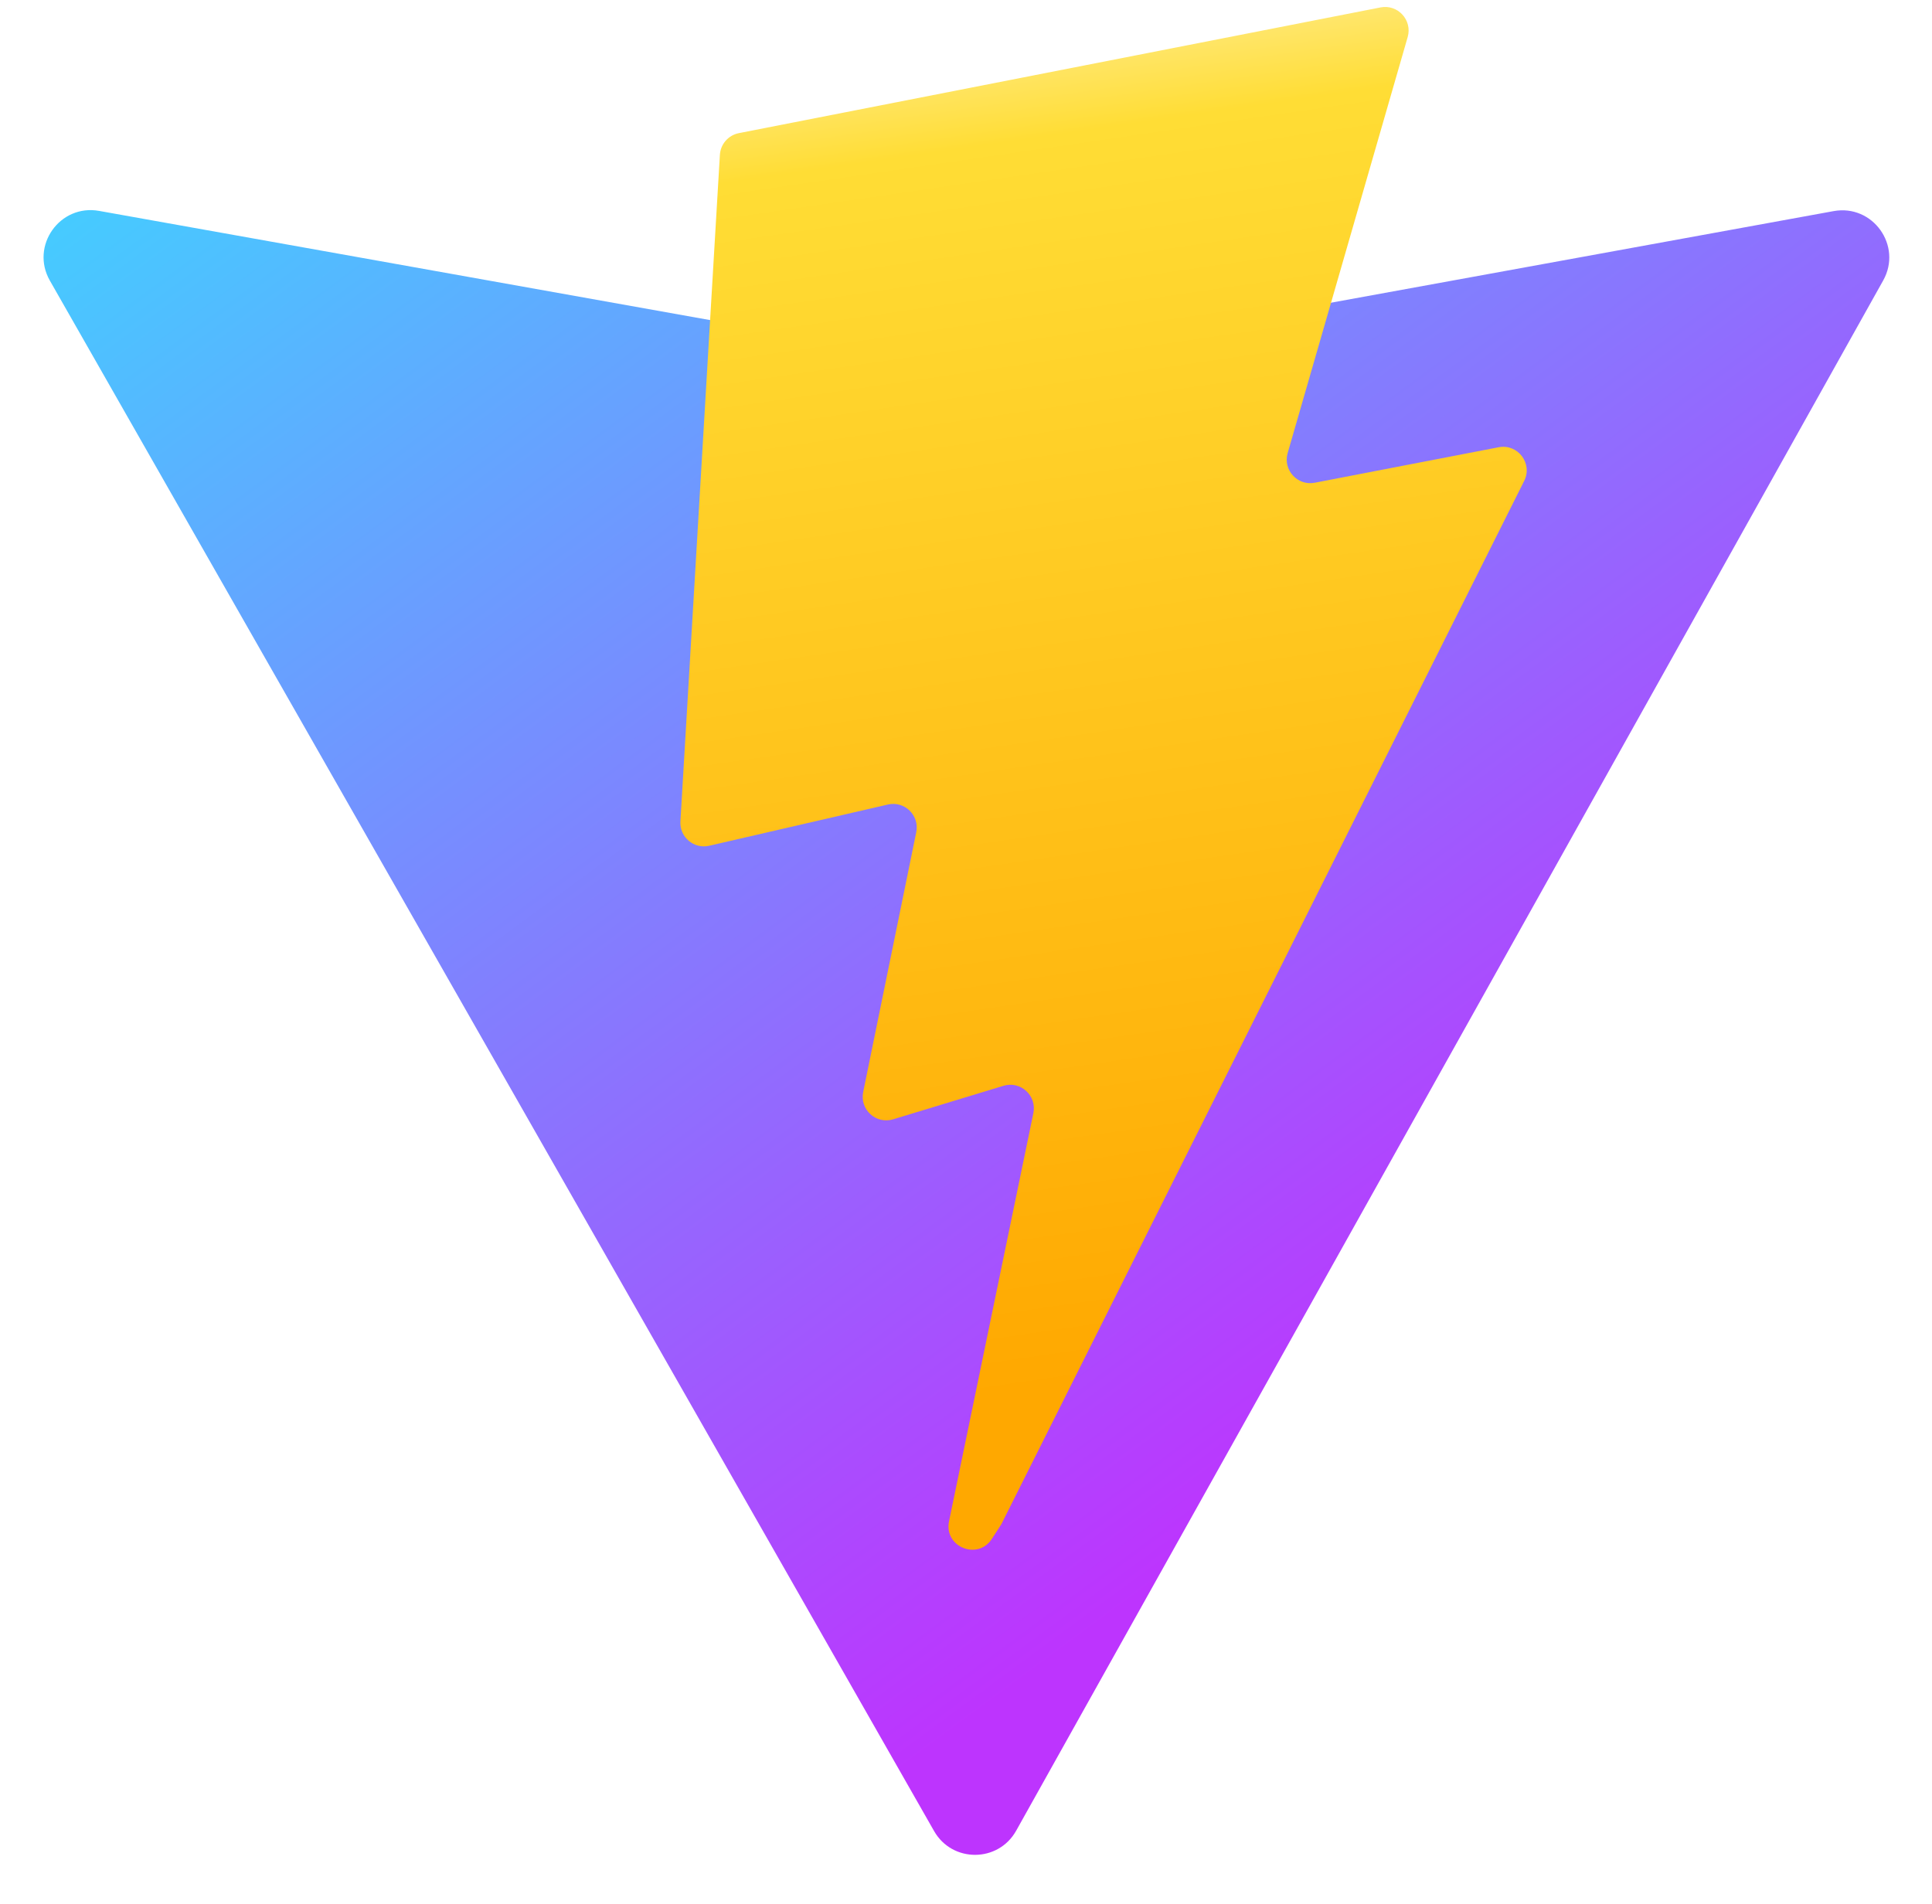
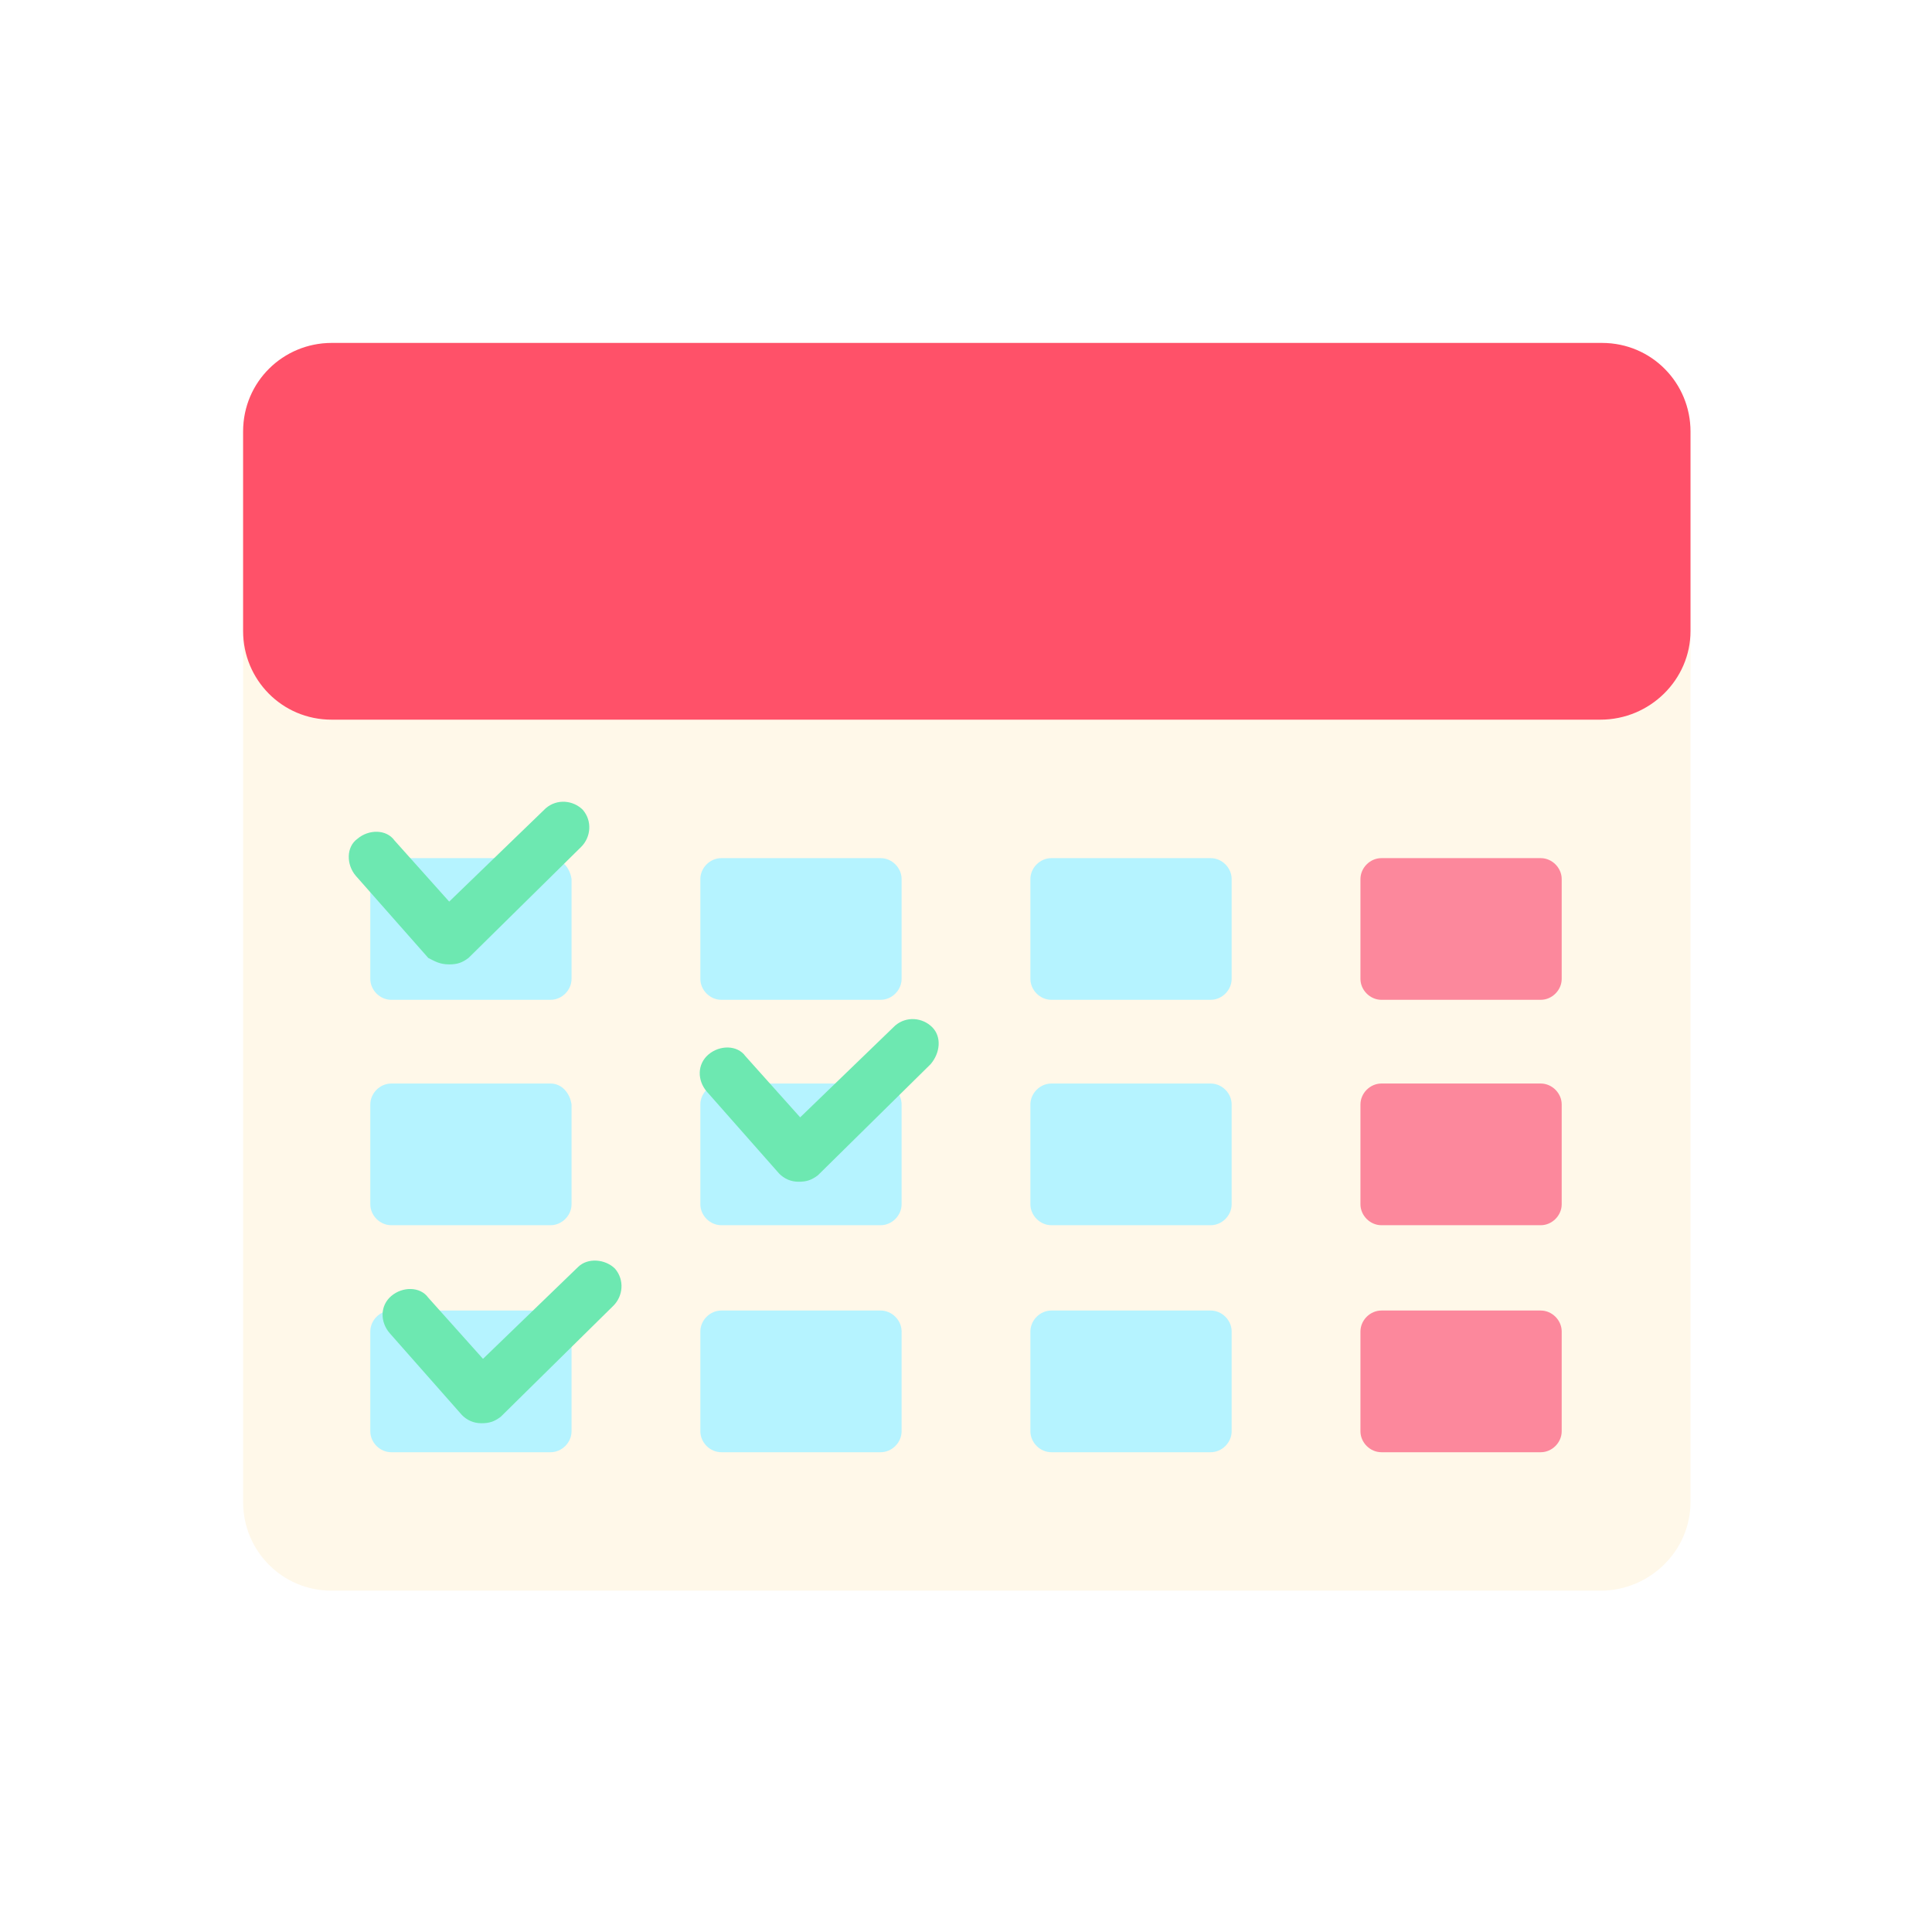
- <svg xmlns="http://www.w3.org/2000/svg" width="410" height="404" viewBox="0 0 410 404" fill="none">
-   <path d="M399.641 59.525L215.643 388.545C211.844 395.338 202.084 395.378 198.228 388.618L10.582 59.556C6.381 52.19 12.68 43.267 21.028 44.759L205.223 77.682C206.398 77.892 207.601 77.89 208.776 77.676L389.119 44.806C397.439 43.289 403.768 52.143 399.641 59.525Z" fill="url(#paint0_linear)" />
-   <path d="M292.965 1.574L156.801 28.255C154.563 28.694 152.906 30.59 152.771 32.866L144.395 174.33C144.198 177.662 147.258 180.248 150.51 179.498L188.42 170.749C191.967 169.931 195.172 173.055 194.443 176.622L183.18 231.775C182.422 235.487 185.907 238.661 189.532 237.56L212.947 230.446C216.577 229.344 220.065 232.527 219.297 236.242L201.398 322.875C200.278 328.294 207.486 331.249 210.492 326.603L212.5 323.5L323.454 102.072C325.312 98.365 322.108 94.137 318.036 94.923L279.014 102.454C275.347 103.161 272.227 99.746 273.262 96.158L298.731 7.867C299.767 4.273 296.636 0.855 292.965 1.574Z" fill="url(#paint1_linear)" />
-   <defs>
-     <linearGradient id="paint0_linear" x1="6" y1="33" x2="235" y2="344" gradientUnits="userSpaceOnUse">
-       <stop stop-color="#41D1FF" />
-       <stop offset="1" stop-color="#BD34FE" />
-     </linearGradient>
-     <linearGradient id="paint1_linear" x1="194.651" y1="8.818" x2="236.076" y2="292.989" gradientUnits="userSpaceOnUse">
-       <stop stop-color="#FFEA83" />
-       <stop offset="0.083" stop-color="#FFDD35" />
-       <stop offset="1" stop-color="#FFA800" />
-     </linearGradient>
-   </defs>
+ <svg xmlns="http://www.w3.org/2000/svg" id="Layer_1" style="enable-background:new 0 0 120 120;" version="1.1" viewBox="0 0 120 120" xml:space="preserve">
+   <style type="text/css">
+ 	.st0{fill:#FFF8E9;}
+ 	.st1{fill:#FF5169;}
+ 	.st2{fill:#B5F3FF;}
+ 	.st3{fill:#FC889C;}
+ 	.st4{fill:#6DE8B1;}
+ </style>
+   <g>
+     <path class="st0" d="M99.4,98.8H20.6c-3.1,0-5.5-2.5-5.5-5.5V26.8c0-3.1,2.5-5.5,5.5-5.5h78.9c3.1,0,5.5,2.5,5.5,5.5v66.5   C105,96.3,102.5,98.8,99.4,98.8z" />
+     <path class="st1" d="M99.4,44.7H20.6c-3.1,0-5.5-2.5-5.5-5.5V26.8c0-3.1,2.5-5.5,5.5-5.5h78.9c3.1,0,5.5,2.5,5.5,5.5v12.4   C105,42.2,102.5,44.7,99.4,44.7z" />
+     <g>
+       <path class="st2" d="M34.2,53.3h-9.9c-0.7,0-1.3,0.6-1.3,1.3v6.2c0,0.7,0.6,1.3,1.3,1.3h9.9c0.7,0,1.3-0.6,1.3-1.3v-6.2    C35.4,53.9,34.9,53.3,34.2,53.3z" />
+       <path class="st2" d="M54.7,53.3h-9.9c-0.7,0-1.3,0.6-1.3,1.3v6.2c0,0.7,0.6,1.3,1.3,1.3h9.9c0.7,0,1.3-0.6,1.3-1.3v-6.2    C56,53.9,55.4,53.3,54.7,53.3z" />
+       <path class="st2" d="M75.2,53.3h-9.9c-0.7,0-1.3,0.6-1.3,1.3v6.2c0,0.7,0.6,1.3,1.3,1.3h9.9c0.7,0,1.3-0.6,1.3-1.3v-6.2    C76.5,53.9,75.9,53.3,75.2,53.3z" />
+       <path class="st2" d="M34.2,67.3h-9.9c-0.7,0-1.3,0.6-1.3,1.3v6.2c0,0.7,0.6,1.3,1.3,1.3h9.9c0.7,0,1.3-0.6,1.3-1.3v-6.2    C35.4,67.9,34.9,67.3,34.2,67.3z" />
+       <path class="st2" d="M54.7,67.3h-9.9c-0.7,0-1.3,0.6-1.3,1.3v6.2c0,0.7,0.6,1.3,1.3,1.3h9.9c0.7,0,1.3-0.6,1.3-1.3v-6.2    C56,67.9,55.4,67.3,54.7,67.3z" />
+       <path class="st2" d="M75.2,67.3h-9.9c-0.7,0-1.3,0.6-1.3,1.3v6.2c0,0.7,0.6,1.3,1.3,1.3h9.9c0.7,0,1.3-0.6,1.3-1.3v-6.2    C76.5,67.9,75.9,67.3,75.2,67.3z" />
+       <path class="st2" d="M34.2,81.4h-9.9c-0.7,0-1.3,0.6-1.3,1.3v6.2c0,0.7,0.6,1.3,1.3,1.3h9.9c0.7,0,1.3-0.6,1.3-1.3v-6.2    C35.4,82,34.9,81.4,34.2,81.4z" />
+       <path class="st2" d="M54.7,81.4h-9.9c-0.7,0-1.3,0.6-1.3,1.3v6.2c0,0.7,0.6,1.3,1.3,1.3h9.9c0.7,0,1.3-0.6,1.3-1.3v-6.2    C56,82,55.4,81.4,54.7,81.4z" />
+       <path class="st2" d="M75.2,81.4h-9.9c-0.7,0-1.3,0.6-1.3,1.3v6.2c0,0.7,0.6,1.3,1.3,1.3h9.9c0.7,0,1.3-0.6,1.3-1.3v-6.2    C76.5,82,75.9,81.4,75.2,81.4z" />
+     </g>
+     <g>
+       <path class="st3" d="M95.7,53.3h-9.9c-0.7,0-1.3,0.6-1.3,1.3v6.2c0,0.7,0.6,1.3,1.3,1.3h9.9c0.7,0,1.3-0.6,1.3-1.3v-6.2    C97,53.9,96.4,53.3,95.7,53.3z" />
+       <path class="st3" d="M95.7,67.3h-9.9c-0.7,0-1.3,0.6-1.3,1.3v6.2c0,0.7,0.6,1.3,1.3,1.3h9.9c0.7,0,1.3-0.6,1.3-1.3v-6.2    C97,67.9,96.4,67.3,95.7,67.3z" />
+       <path class="st3" d="M95.7,81.4h-9.9c-0.7,0-1.3,0.6-1.3,1.3v6.2c0,0.7,0.6,1.3,1.3,1.3h9.9c0.7,0,1.3-0.6,1.3-1.3v-6.2    C97,82,96.4,81.4,95.7,81.4z" />
+     </g>
+     <g>
+       <path class="st4" d="M27.9,59.9c0.5,0,0.8-0.1,1.2-0.4l7-6.9c0.6-0.6,0.7-1.6,0.1-2.3c-0.6-0.6-1.6-0.7-2.3-0.1L27.9,56l-3.4-3.8    c-0.5-0.7-1.6-0.7-2.3-0.1c-0.7,0.5-0.7,1.6-0.1,2.3l4.5,5.1C27,59.7,27.3,59.9,27.9,59.9z" />
+       <path class="st4" d="M57.9,63.8c-0.6-0.6-1.6-0.7-2.3-0.1l-5.9,5.7l-3.4-3.8c-0.5-0.7-1.6-0.7-2.3-0.1s-0.7,1.6-0.1,2.3l4.5,5.1    c0.3,0.3,0.7,0.5,1.2,0.5c0.5,0,0.8-0.1,1.2-0.4l7-6.9C58.4,65.4,58.5,64.4,57.9,63.8z" />
+       <path class="st4" d="M35.9,78.7L30,84.4l-3.4-3.8c-0.5-0.7-1.6-0.7-2.3-0.1s-0.7,1.6-0.1,2.3l4.5,5.1c0.3,0.3,0.7,0.5,1.2,0.5    c0.5,0,0.8-0.1,1.2-0.4l7-6.9c0.6-0.6,0.7-1.6,0.1-2.3C37.6,78.2,36.5,78.1,35.9,78.7z" />
+     </g>
+   </g>
</svg>
